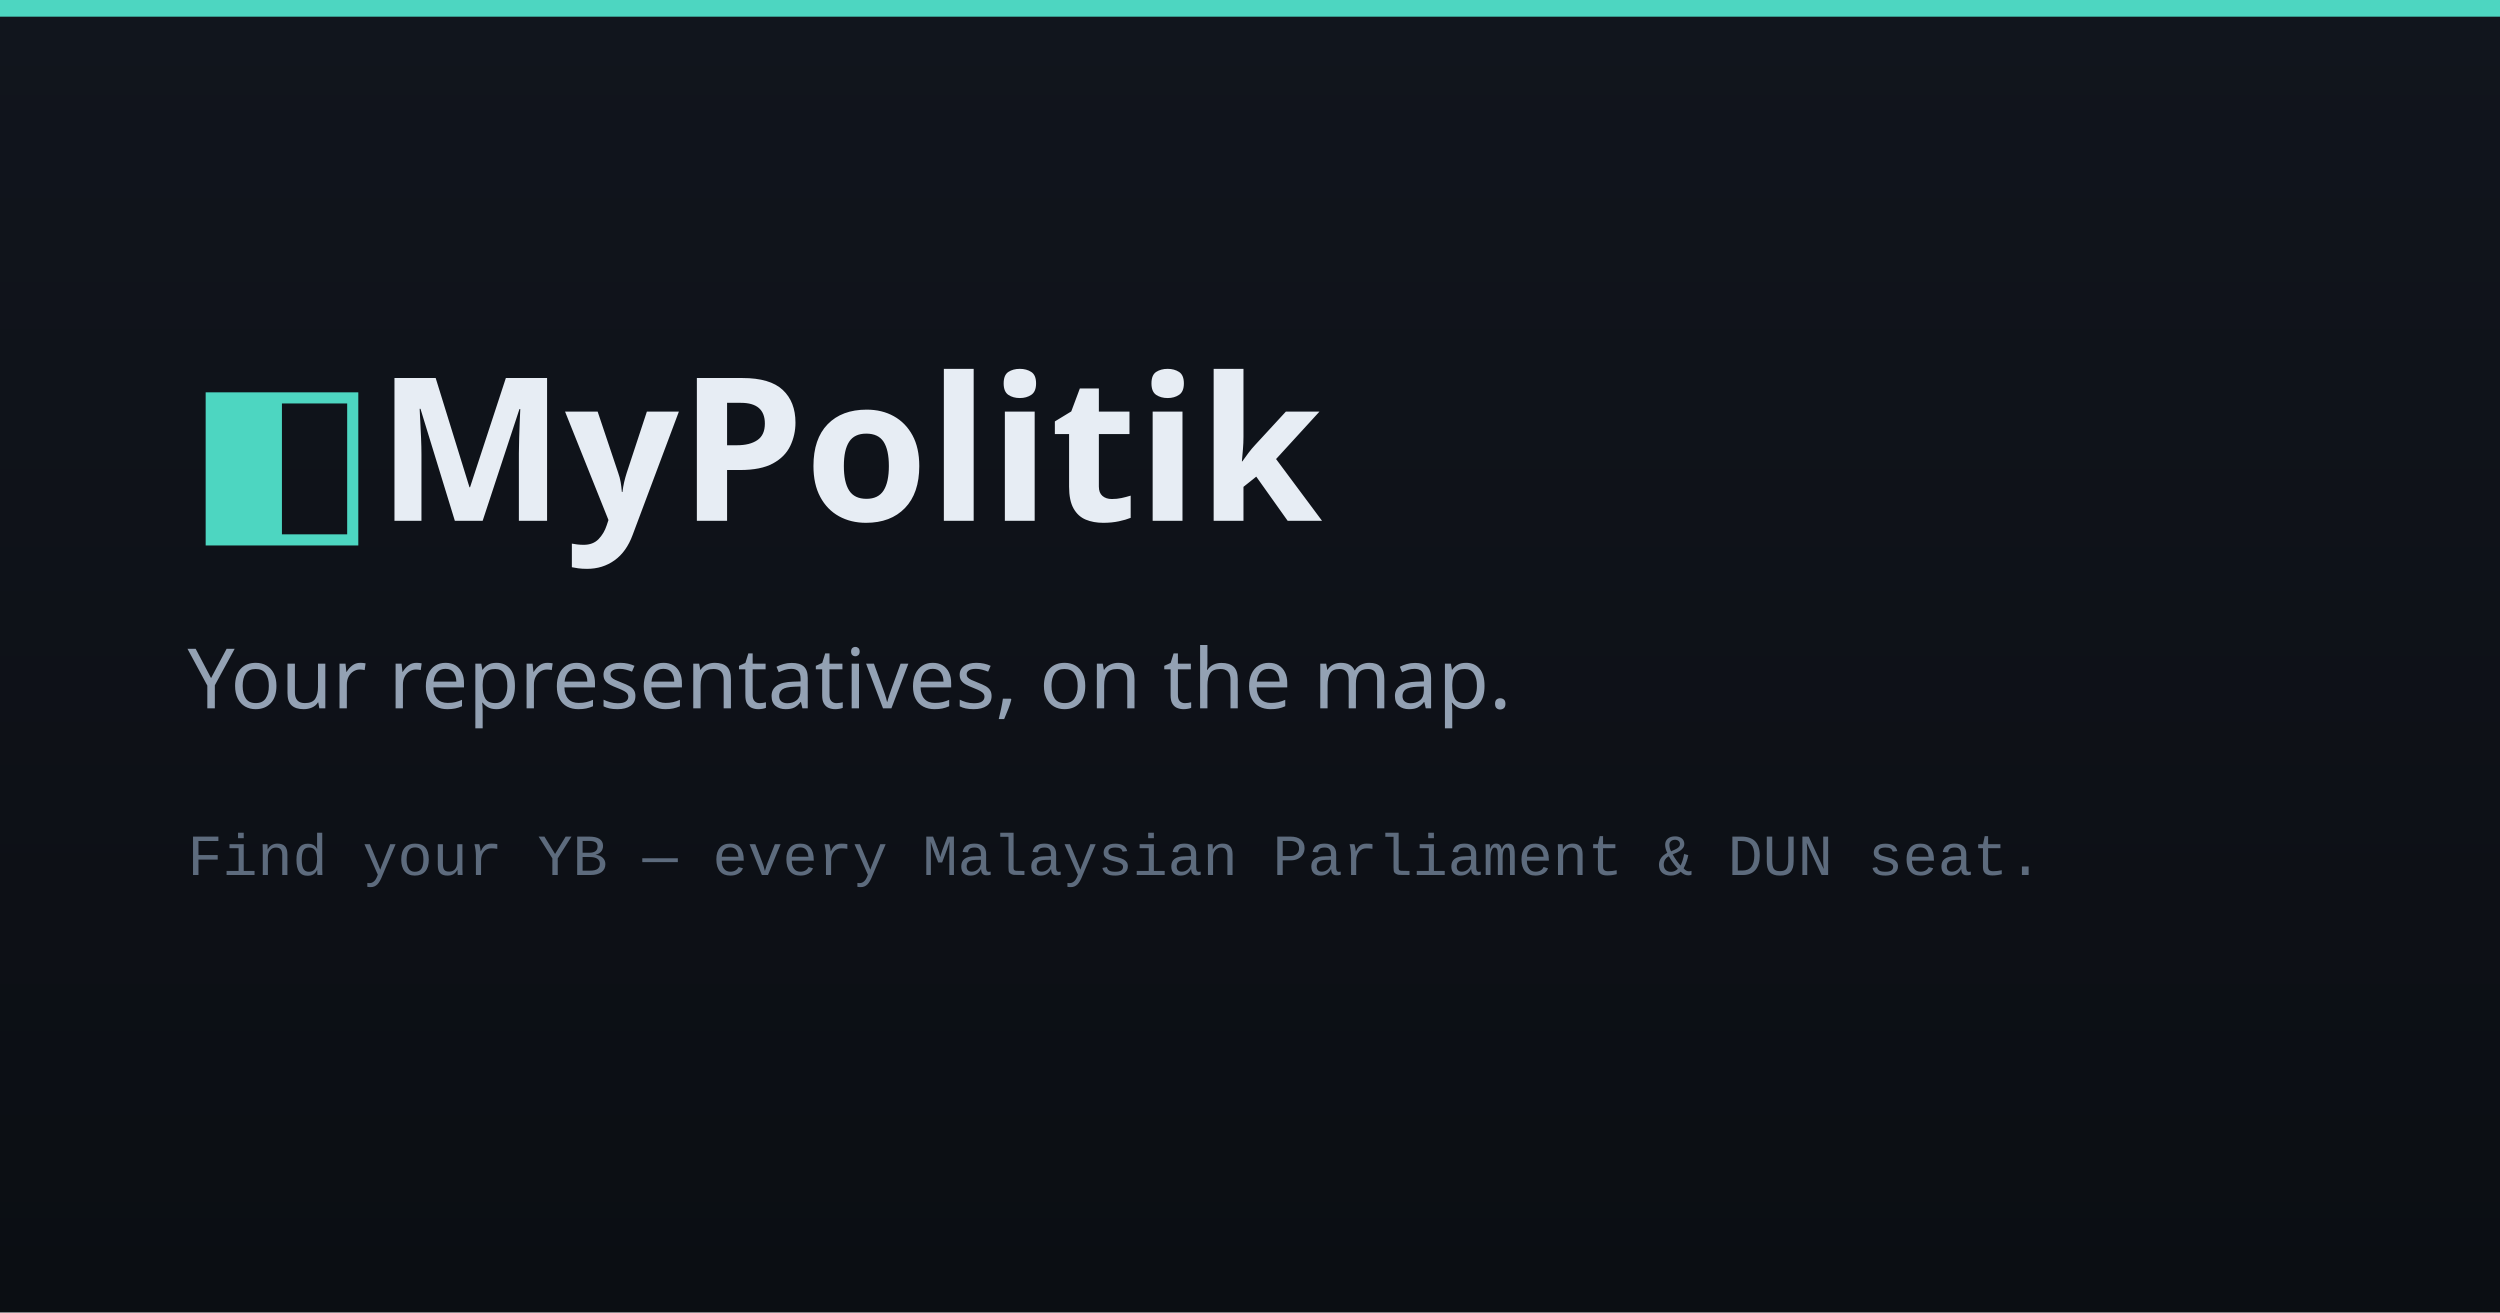
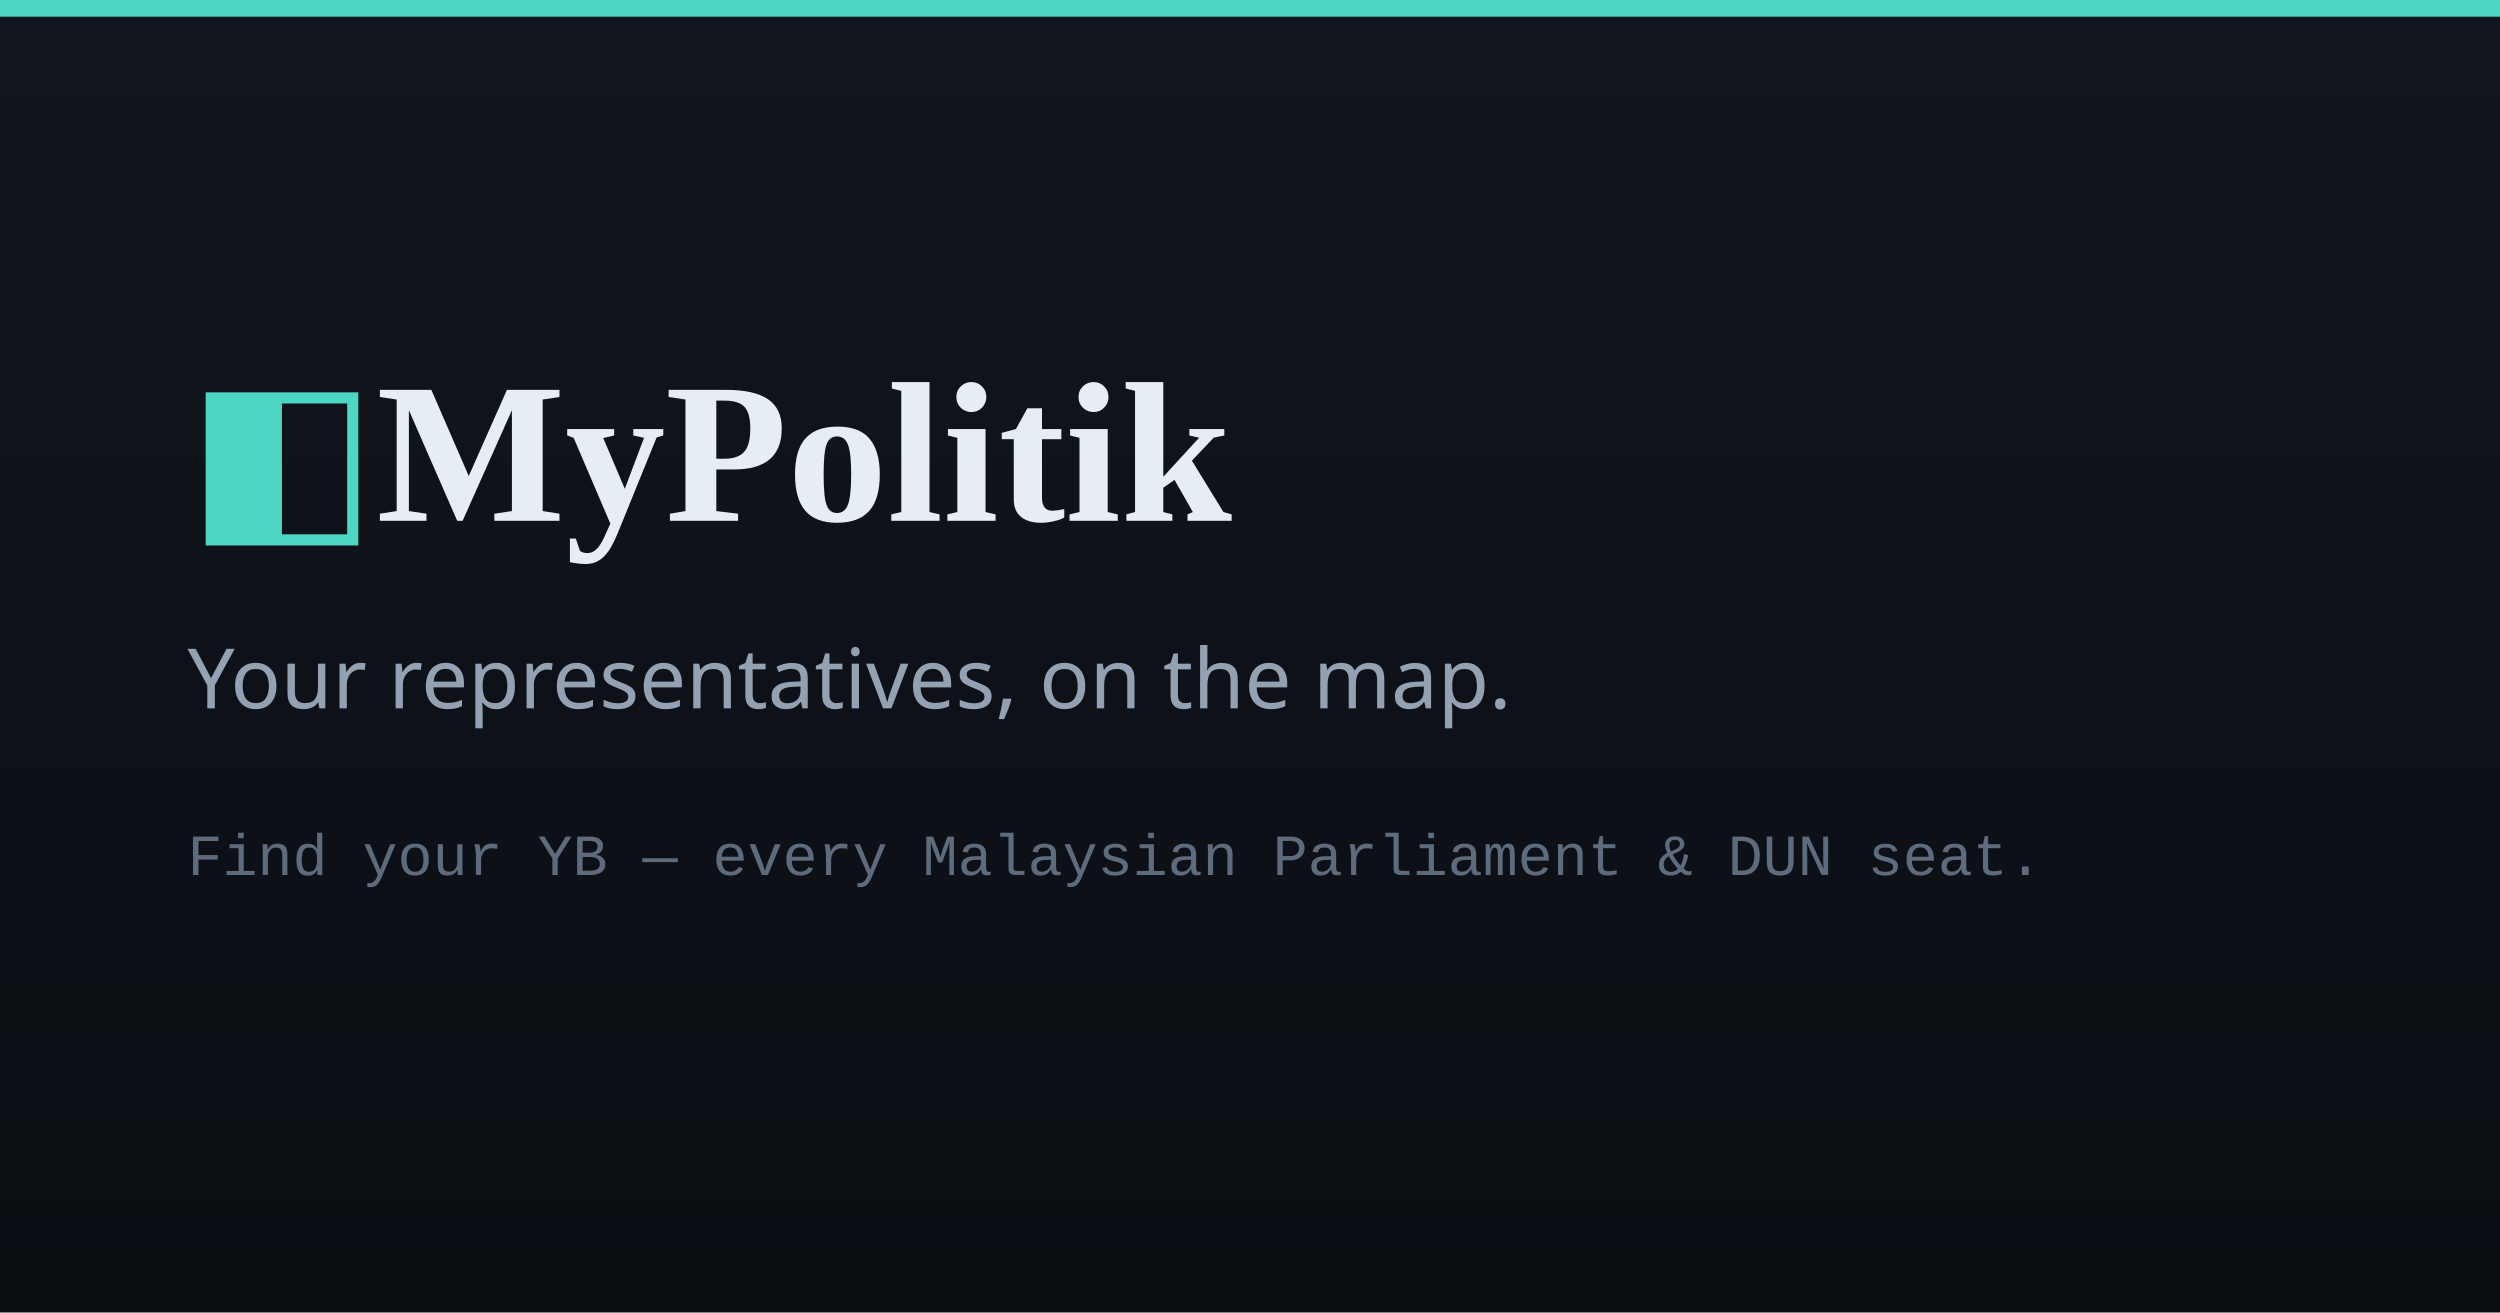
<svg xmlns="http://www.w3.org/2000/svg" width="1200" height="630" viewBox="0 0 1200 630" role="img" aria-label="MyPolitik — Your representatives, on the map">
  <defs>
+     <style>
+       @font-face {
+         font-family: "Redaction 20";
+         font-weight: 700;
+         src: url("../fonts/redaction-20-bold-latin.woff2") format("woff2");
+       }
+     </style>
    <linearGradient id="bg" x1="0" y1="0" x2="0" y2="1">
      <stop offset="0" stop-color="#11151d" />
      <stop offset="1" stop-color="#0b0e13" />
    </linearGradient>
  </defs>
  <rect width="1200" height="630" fill="url(#bg)" />
  <rect x="0" y="0" width="1200" height="8" fill="#4dd6c1" />
  <g transform="translate(90 250)">
-     <text font-family="'Space Grotesk', 'Segoe UI', system-ui, sans-serif" font-size="96" font-weight="700" fill="#e7edf4">
-       <tspan fill="#4dd6c1">◧ </tspan>My<tspan font-weight="700">Politik</tspan>
+     <text font-family="'Redaction 20', Georgia, 'Times New Roman', serif" font-size="96" font-weight="700" fill="#e7edf4">
+       <tspan font-family="'Space Grotesk', 'Segoe UI', system-ui, sans-serif" fill="#4dd6c1">◧ </tspan>My<tspan font-weight="700">Politik</tspan>
    </text>
    <text y="90" font-family="'Space Grotesk', 'Segoe UI', system-ui, sans-serif" font-size="40" font-weight="500" fill="#93a1b3">Your representatives, on the map.</text>
    <text y="170" font-family="'JetBrains Mono', 'Courier New', monospace" font-size="28" fill="#5d6b7d">Find your YB — every Malaysian Parliament &amp; DUN seat.</text>
  </g>
</svg>
